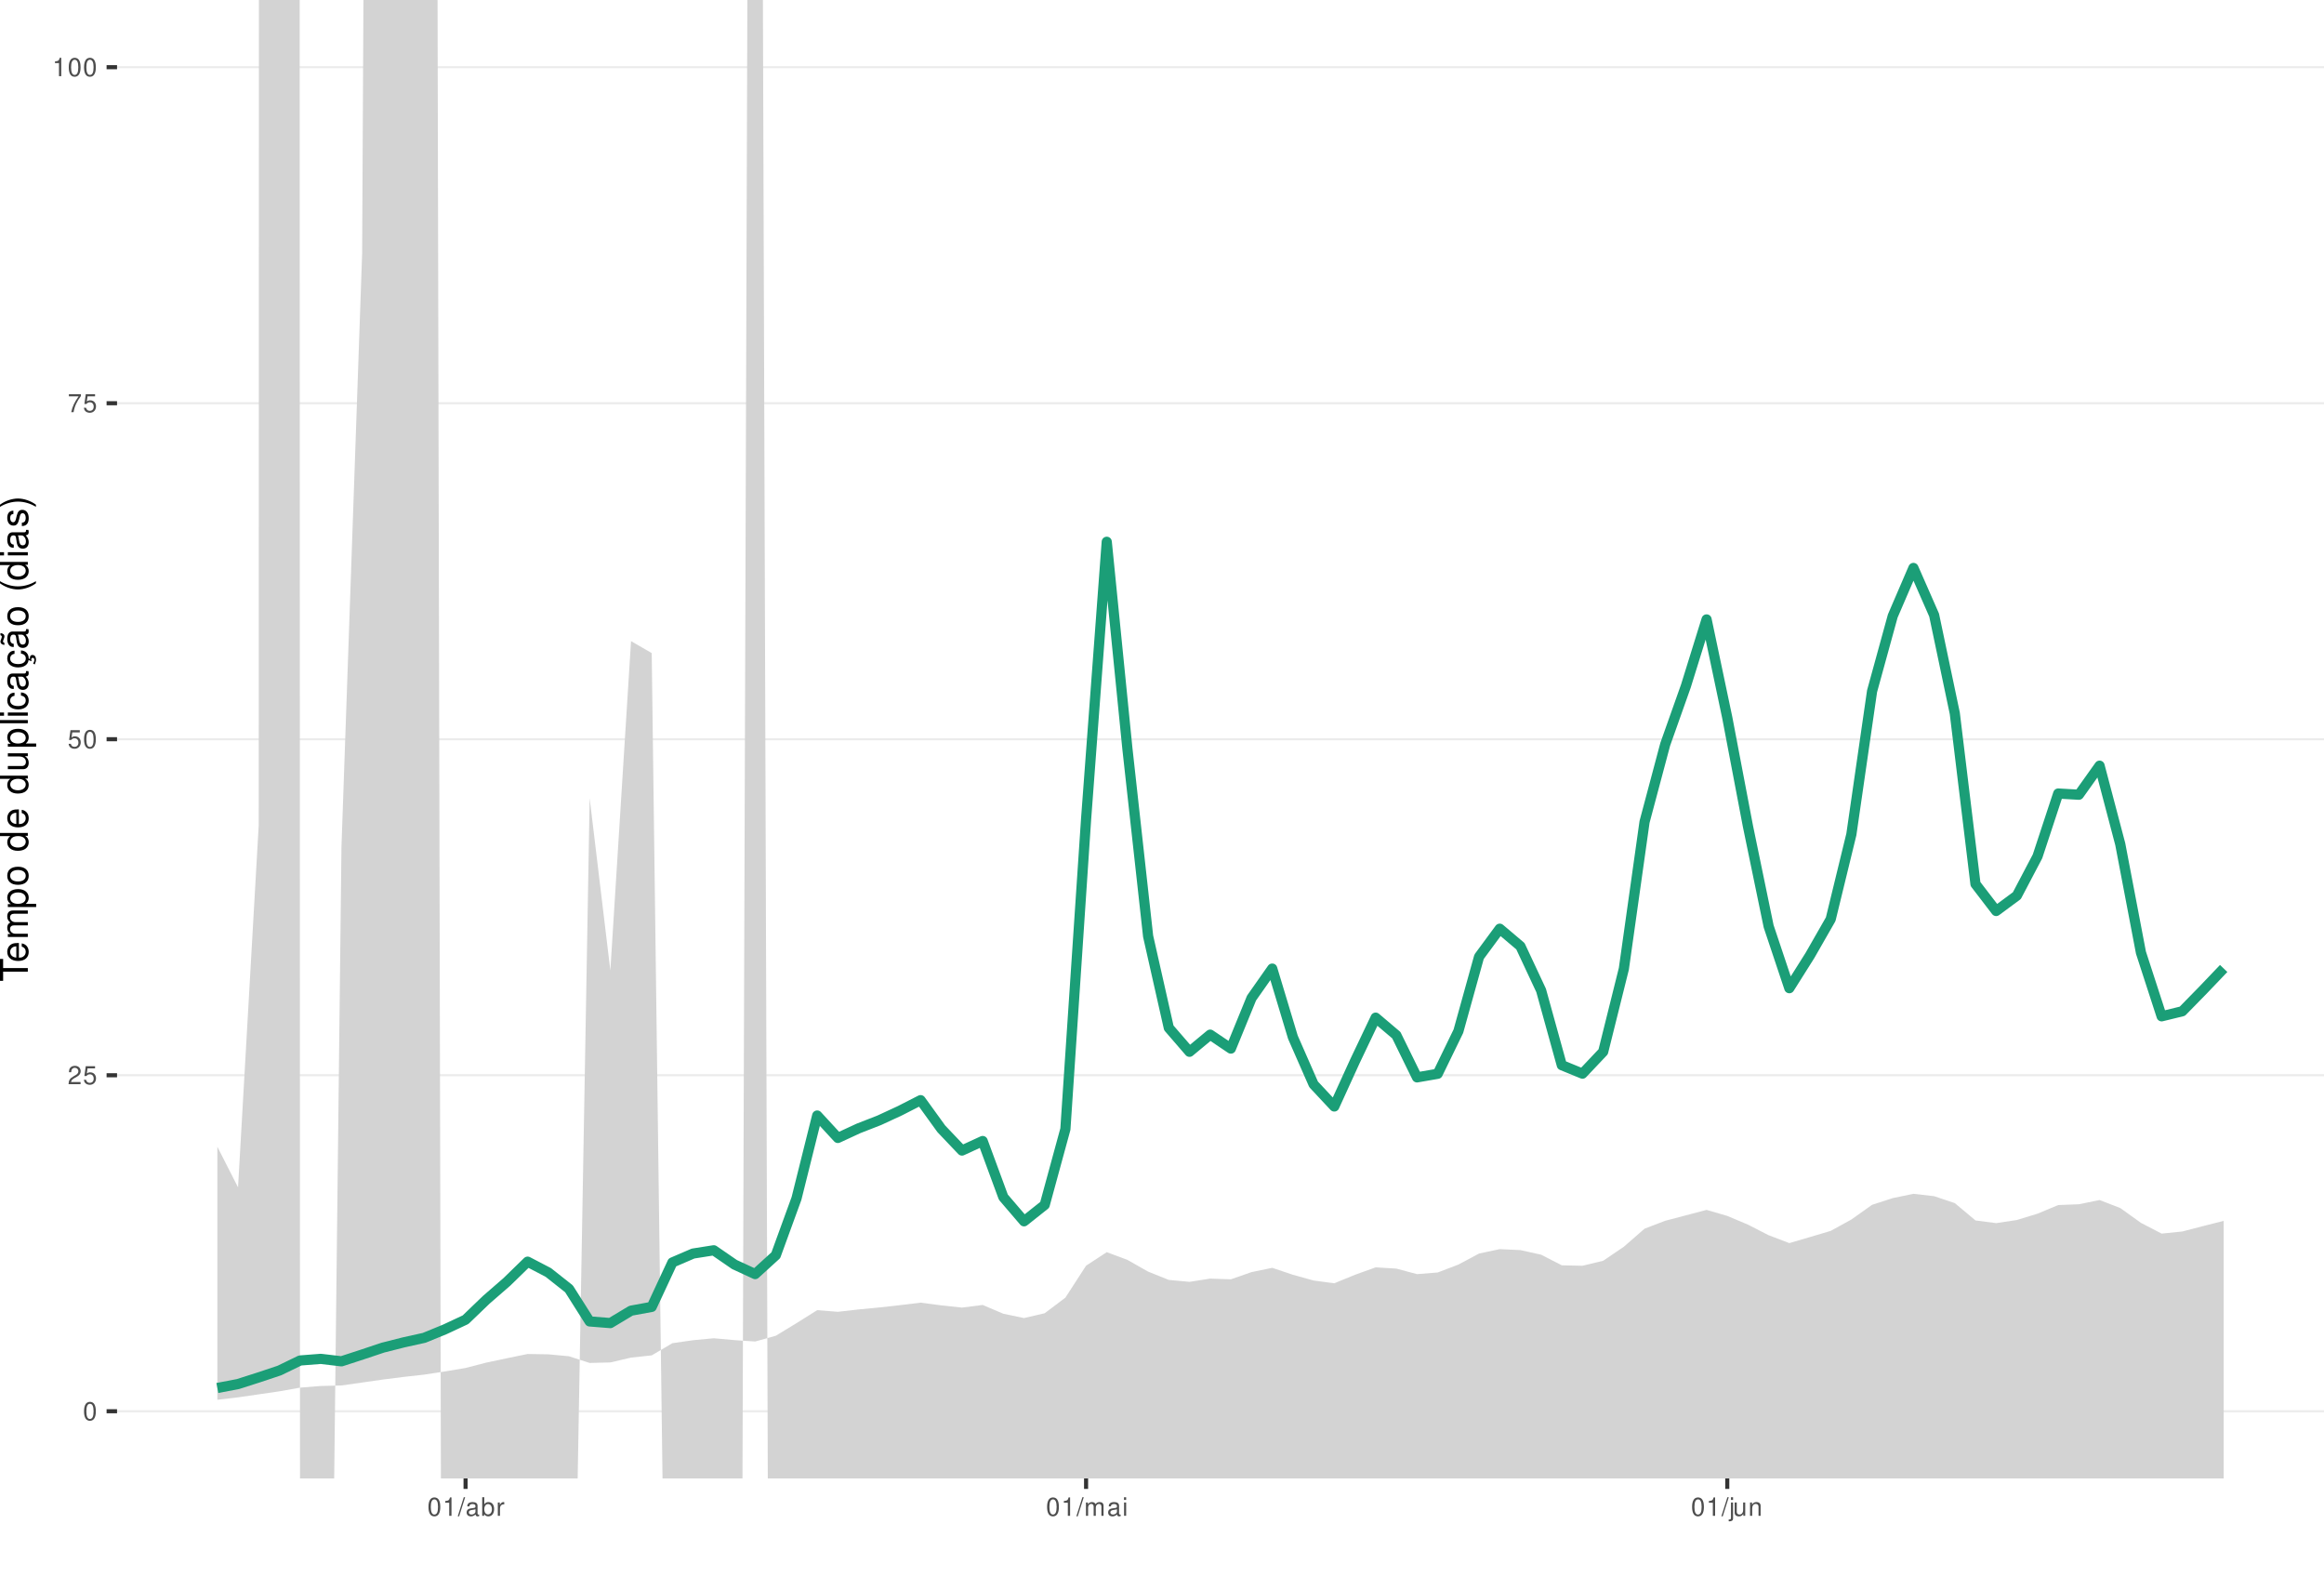
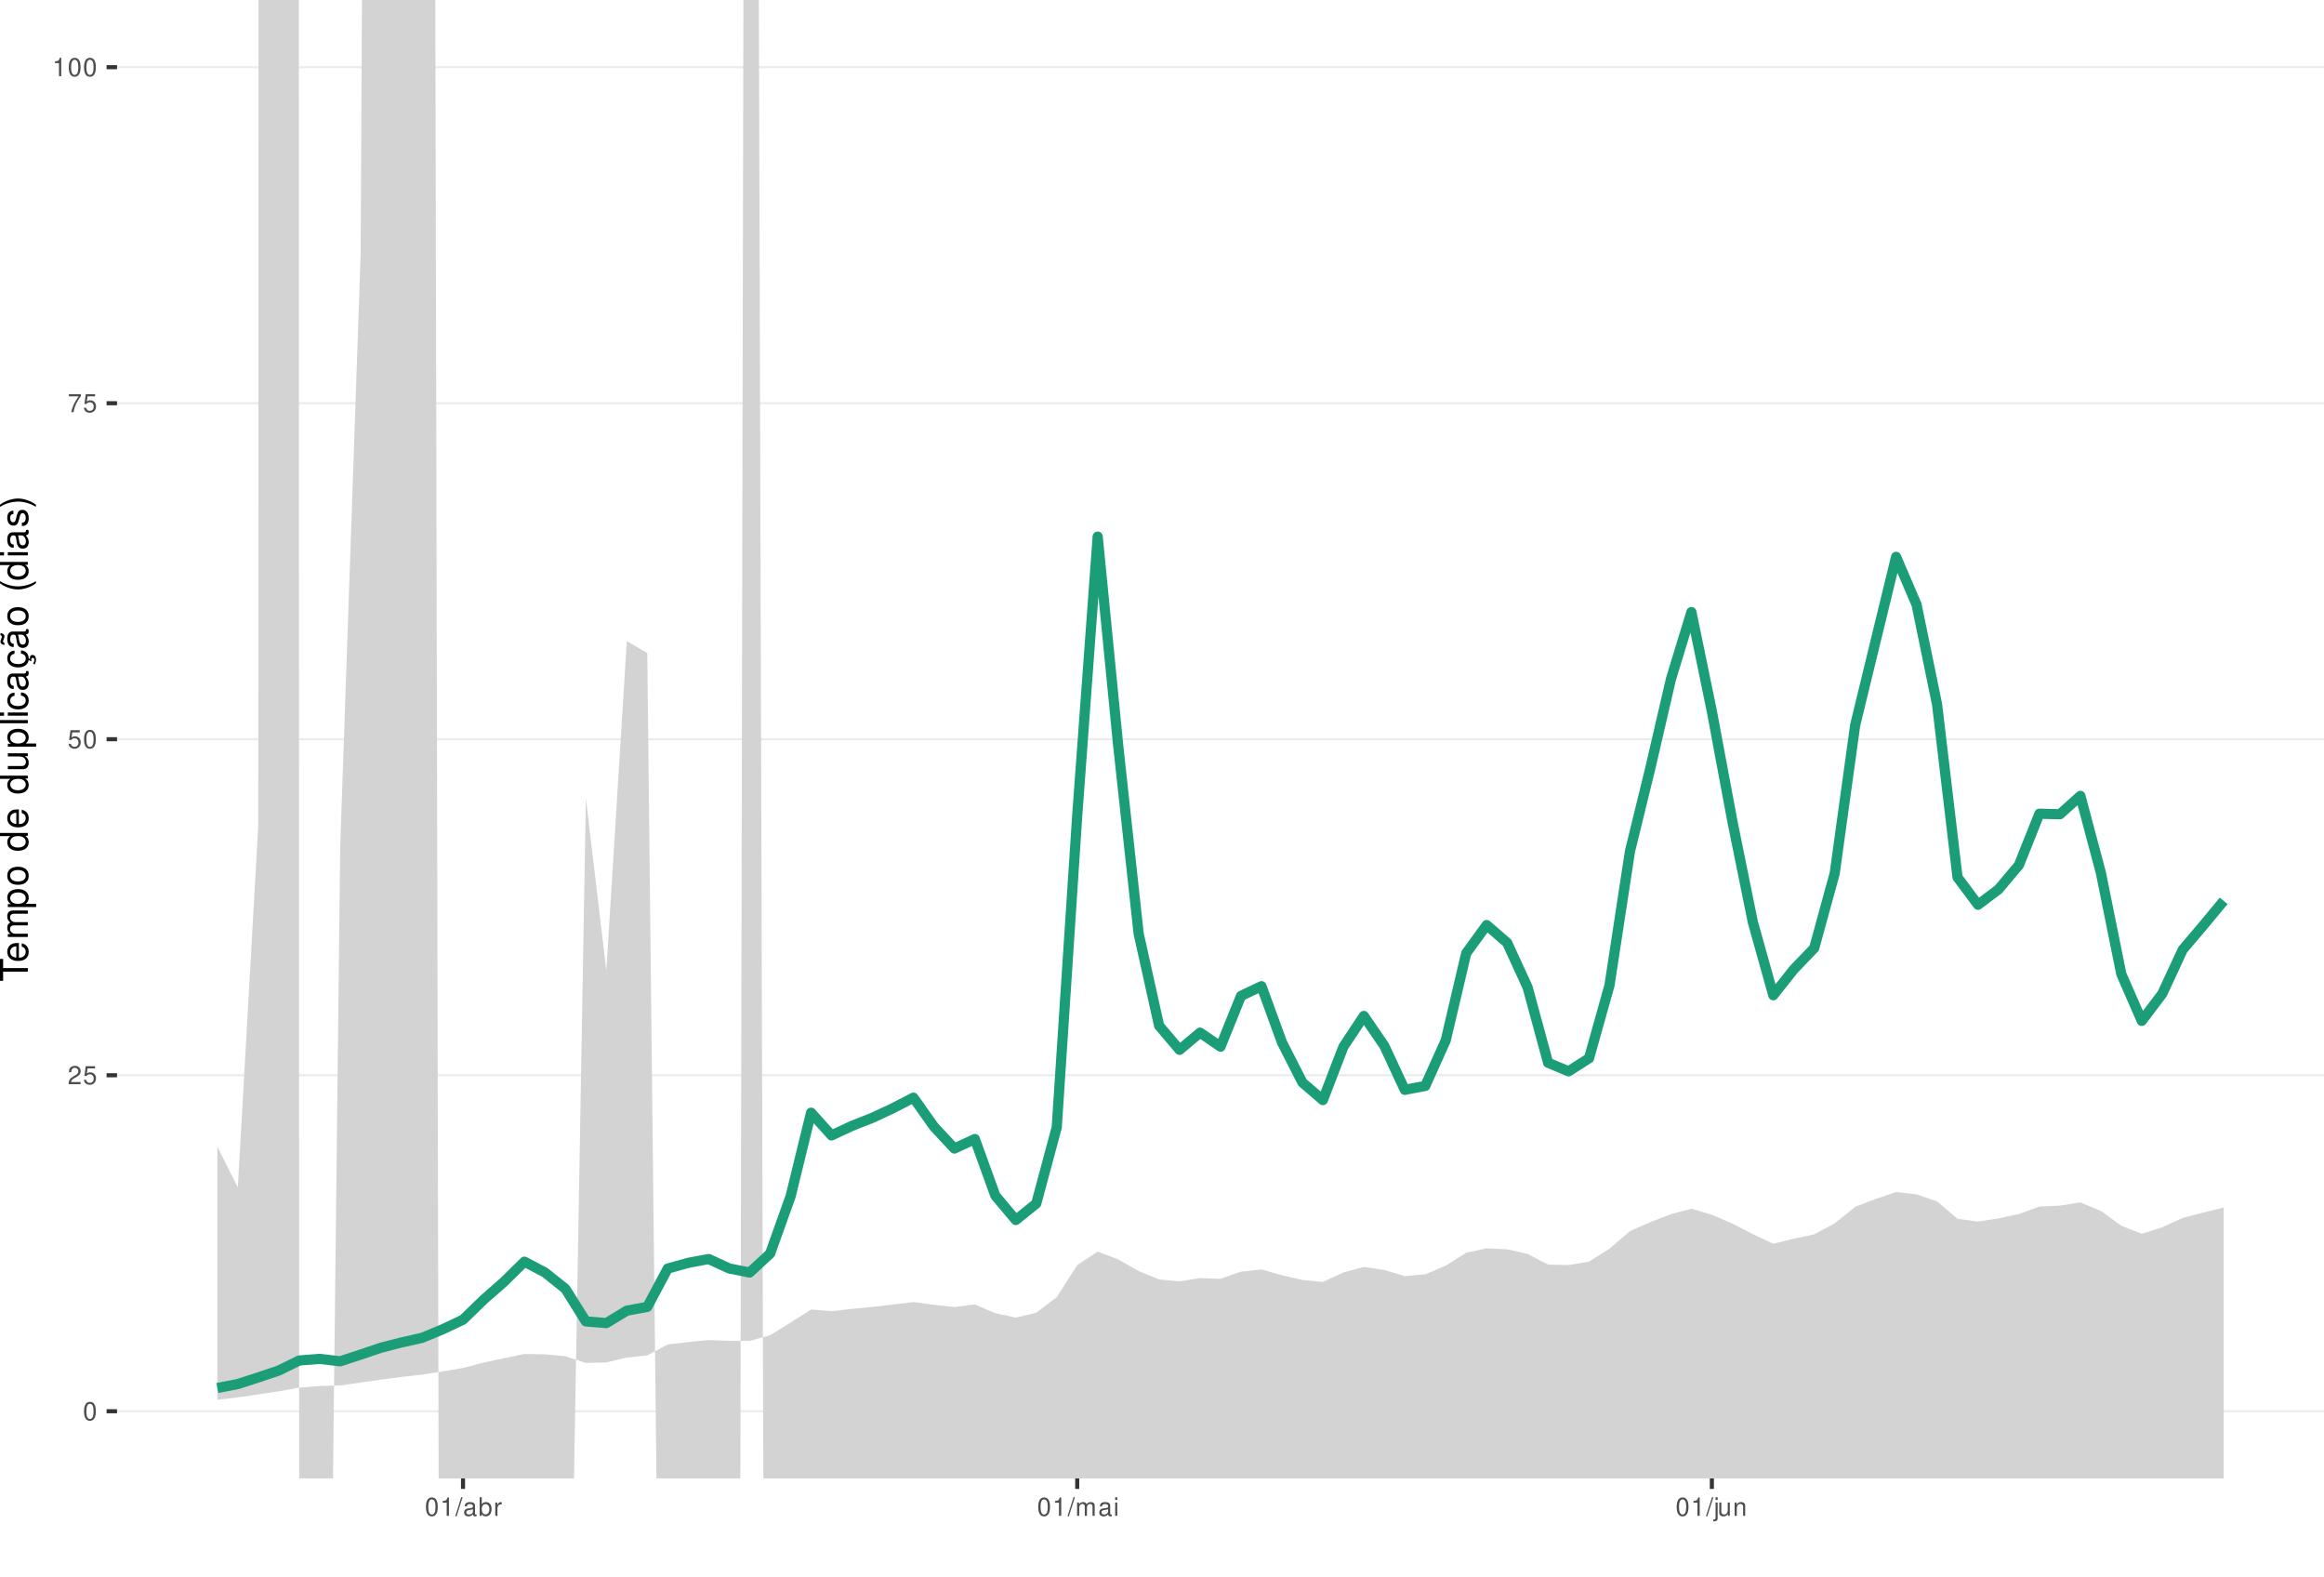
<svg xmlns="http://www.w3.org/2000/svg" xmlns:xlink="http://www.w3.org/1999/xlink" width="609pt" height="413pt" viewBox="0 0 609 413" version="1.1">
  <defs>
    <g>
      <symbol overflow="visible" id="glyph0-0">
        <path style="stroke:none;" d="" />
      </symbol>
      <symbol overflow="visible" id="glyph0-1">
        <path style="stroke:none;" d="M 1.828 -4.812 C 1.391 -4.812 0.984 -4.609 0.75 -4.281 C 0.438 -3.859 0.281 -3.219 0.281 -2.328 C 0.281 -0.703 0.812 0.156 1.828 0.156 C 2.828 0.156 3.375 -0.703 3.375 -2.297 C 3.375 -3.219 3.234 -3.844 2.922 -4.281 C 2.672 -4.625 2.281 -4.812 1.828 -4.812 Z M 1.828 -4.297 C 2.469 -4.297 2.781 -3.641 2.781 -2.344 C 2.781 -0.969 2.469 -0.328 1.812 -0.328 C 1.203 -0.328 0.891 -1 0.891 -2.328 C 0.891 -3.641 1.203 -4.297 1.828 -4.297 Z M 1.828 -4.297 " />
      </symbol>
      <symbol overflow="visible" id="glyph0-2">
        <path style="stroke:none;" d="M 3.375 -0.578 L 0.891 -0.578 C 0.938 -0.984 1.156 -1.234 1.734 -1.578 L 2.406 -1.953 C 3.062 -2.328 3.406 -2.812 3.406 -3.406 C 3.406 -3.812 3.234 -4.188 2.969 -4.438 C 2.688 -4.688 2.344 -4.812 1.891 -4.812 C 1.297 -4.812 0.844 -4.594 0.578 -4.188 C 0.422 -3.938 0.344 -3.641 0.328 -3.141 L 0.922 -3.141 C 0.938 -3.469 0.984 -3.672 1.062 -3.828 C 1.219 -4.125 1.516 -4.297 1.875 -4.297 C 2.406 -4.297 2.797 -3.906 2.797 -3.391 C 2.797 -3.016 2.578 -2.672 2.156 -2.438 L 1.547 -2.078 C 0.562 -1.516 0.281 -1.062 0.219 0 L 3.375 0 Z M 3.375 -0.578 " />
      </symbol>
      <symbol overflow="visible" id="glyph0-3">
        <path style="stroke:none;" d="M 3.172 -4.719 L 0.734 -4.719 L 0.375 -2.156 L 0.922 -2.156 C 1.188 -2.469 1.422 -2.594 1.797 -2.594 C 2.422 -2.594 2.812 -2.156 2.812 -1.453 C 2.812 -0.781 2.422 -0.359 1.781 -0.359 C 1.266 -0.359 0.953 -0.625 0.812 -1.156 L 0.234 -1.156 C 0.312 -0.766 0.375 -0.578 0.516 -0.406 C 0.781 -0.047 1.266 0.156 1.797 0.156 C 2.75 0.156 3.422 -0.547 3.422 -1.531 C 3.422 -2.469 2.797 -3.109 1.891 -3.109 C 1.562 -3.109 1.297 -3.016 1.016 -2.828 L 1.203 -4.141 L 3.172 -4.141 Z M 3.172 -4.719 " />
      </symbol>
      <symbol overflow="visible" id="glyph0-4">
        <path style="stroke:none;" d="M 3.469 -4.719 L 0.312 -4.719 L 0.312 -4.141 L 2.859 -4.141 C 1.734 -2.531 1.266 -1.547 0.922 0 L 1.547 0 C 1.797 -1.516 2.391 -2.812 3.469 -4.234 Z M 3.469 -4.719 " />
      </symbol>
      <symbol overflow="visible" id="glyph0-5">
        <path style="stroke:none;" d="M 1.719 -3.422 L 1.719 0 L 2.312 0 L 2.312 -4.812 L 1.922 -4.812 C 1.719 -4.078 1.578 -3.969 0.672 -3.859 L 0.672 -3.422 Z M 1.719 -3.422 " />
      </symbol>
      <symbol overflow="visible" id="glyph0-6">
        <path style="stroke:none;" d="M 1.531 -4.859 L -0.047 0.141 L 0.312 0.141 L 1.891 -4.859 Z M 1.531 -4.859 " />
      </symbol>
      <symbol overflow="visible" id="glyph0-7">
        <path style="stroke:none;" d="M 3.562 -0.328 C 3.5 -0.312 3.469 -0.312 3.438 -0.312 C 3.25 -0.312 3.141 -0.406 3.141 -0.578 L 3.141 -2.641 C 3.141 -3.25 2.688 -3.594 1.828 -3.594 C 1.312 -3.594 0.906 -3.438 0.672 -3.188 C 0.516 -3 0.453 -2.797 0.438 -2.453 L 0.984 -2.453 C 1.031 -2.875 1.297 -3.078 1.812 -3.078 C 2.312 -3.078 2.594 -2.891 2.594 -2.562 L 2.594 -2.406 C 2.578 -2.172 2.469 -2.078 2.016 -2.031 C 1.219 -1.922 1.109 -1.891 0.891 -1.812 C 0.484 -1.641 0.281 -1.328 0.281 -0.875 C 0.281 -0.25 0.719 0.156 1.422 0.156 C 1.859 0.156 2.219 0 2.609 -0.359 C 2.656 0 2.828 0.156 3.188 0.156 C 3.297 0.156 3.375 0.141 3.562 0.094 Z M 2.594 -1.094 C 2.594 -0.906 2.531 -0.797 2.375 -0.641 C 2.141 -0.438 1.875 -0.328 1.547 -0.328 C 1.109 -0.328 0.859 -0.547 0.859 -0.891 C 0.859 -1.266 1.094 -1.438 1.703 -1.531 C 2.297 -1.609 2.406 -1.641 2.594 -1.719 Z M 2.594 -1.094 " />
      </symbol>
      <symbol overflow="visible" id="glyph0-8">
        <path style="stroke:none;" d="M 0.359 -4.859 L 0.359 0 L 0.859 0 L 0.859 -0.453 C 1.125 -0.047 1.484 0.156 1.969 0.156 C 2.875 0.156 3.484 -0.594 3.484 -1.75 C 3.484 -2.891 2.922 -3.594 1.984 -3.594 C 1.516 -3.594 1.172 -3.406 0.906 -3.016 L 0.906 -4.859 Z M 1.891 -3.062 C 2.5 -3.062 2.906 -2.531 2.906 -1.703 C 2.906 -0.906 2.484 -0.359 1.891 -0.359 C 1.297 -0.359 0.906 -0.906 0.906 -1.719 C 0.906 -2.531 1.297 -3.062 1.891 -3.062 Z M 1.891 -3.062 " />
      </symbol>
      <symbol overflow="visible" id="glyph0-9">
        <path style="stroke:none;" d="M 0.453 -3.484 L 0.453 0 L 1.016 0 L 1.016 -1.812 C 1.031 -2.656 1.375 -3.016 2.141 -3 L 2.141 -3.562 C 2.047 -3.578 1.984 -3.594 1.922 -3.594 C 1.562 -3.594 1.297 -3.375 0.969 -2.859 L 0.969 -3.484 Z M 0.453 -3.484 " />
      </symbol>
      <symbol overflow="visible" id="glyph0-10">
        <path style="stroke:none;" d="M 0.469 -3.484 L 0.469 0 L 1.031 0 L 1.031 -2.188 C 1.031 -2.703 1.391 -3.109 1.844 -3.109 C 2.25 -3.109 2.484 -2.844 2.484 -2.406 L 2.484 0 L 3.047 0 L 3.047 -2.188 C 3.047 -2.703 3.422 -3.109 3.875 -3.109 C 4.266 -3.109 4.516 -2.844 4.516 -2.406 L 4.516 0 L 5.078 0 L 5.078 -2.609 C 5.078 -3.234 4.719 -3.594 4.062 -3.594 C 3.594 -3.594 3.312 -3.453 2.984 -3.062 C 2.781 -3.422 2.5 -3.594 2.047 -3.594 C 1.578 -3.594 1.266 -3.422 0.984 -3 L 0.984 -3.484 Z M 0.469 -3.484 " />
      </symbol>
      <symbol overflow="visible" id="glyph0-11">
        <path style="stroke:none;" d="M 1 -3.484 L 0.453 -3.484 L 0.453 0 L 1 0 Z M 1 -4.859 L 0.438 -4.859 L 0.438 -4.156 L 1 -4.156 Z M 1 -4.859 " />
      </symbol>
      <symbol overflow="visible" id="glyph0-12">
        <path style="stroke:none;" d="M 0.469 -3.484 L 0.469 0.5 C 0.469 0.859 0.359 0.969 0.016 0.969 C -0.031 0.969 -0.047 0.969 -0.125 0.953 L -0.125 1.438 C -0.047 1.438 -0.016 1.453 0.062 1.453 C 0.688 1.453 1.016 1.203 1.016 0.719 L 1.016 -3.484 Z M 1.016 -4.859 L 0.469 -4.859 L 0.469 -4.156 L 1.016 -4.156 Z M 1.016 -4.859 " />
      </symbol>
      <symbol overflow="visible" id="glyph0-13">
        <path style="stroke:none;" d="M 3.203 0 L 3.203 -3.484 L 2.656 -3.484 L 2.656 -1.516 C 2.656 -0.797 2.281 -0.328 1.703 -0.328 C 1.266 -0.328 0.984 -0.594 0.984 -1.016 L 0.984 -3.484 L 0.438 -3.484 L 0.438 -0.797 C 0.438 -0.219 0.859 0.156 1.547 0.156 C 2.062 0.156 2.391 -0.031 2.703 -0.484 L 2.703 0 Z M 3.203 0 " />
      </symbol>
      <symbol overflow="visible" id="glyph0-14">
        <path style="stroke:none;" d="M 0.469 -3.484 L 0.469 0 L 1.031 0 L 1.031 -1.922 C 1.031 -2.641 1.391 -3.109 1.969 -3.109 C 2.406 -3.109 2.688 -2.828 2.688 -2.422 L 2.688 0 L 3.234 0 L 3.234 -2.641 C 3.234 -3.219 2.812 -3.594 2.141 -3.594 C 1.625 -3.594 1.281 -3.391 0.984 -2.906 L 0.984 -3.484 Z M 0.469 -3.484 " />
      </symbol>
      <symbol overflow="visible" id="glyph1-0">
        <path style="stroke:none;" d="" />
      </symbol>
      <symbol overflow="visible" id="glyph1-1">
        <path style="stroke:none;" d="M -6.469 -3.547 L -6.469 -5.938 L -7.297 -5.938 L -7.297 -0.203 L -6.469 -0.203 L -6.469 -2.609 L 0 -2.609 L 0 -3.547 Z M -6.469 -3.547 " />
      </symbol>
      <symbol overflow="visible" id="glyph1-2">
        <path style="stroke:none;" d="M -2.344 -5.125 C -3.141 -5.125 -3.625 -5.062 -4.016 -4.922 C -4.875 -4.578 -5.391 -3.781 -5.391 -2.797 C -5.391 -1.344 -4.281 -0.406 -2.547 -0.406 C -0.812 -0.406 0.234 -1.297 0.234 -2.781 C 0.234 -3.984 -0.453 -4.812 -1.594 -5.016 L -1.594 -4.188 C -0.906 -3.953 -0.547 -3.484 -0.547 -2.812 C -0.547 -2.281 -0.781 -1.828 -1.219 -1.547 C -1.516 -1.344 -1.812 -1.281 -2.344 -1.266 Z M -3.016 -1.297 C -3.984 -1.359 -4.625 -1.953 -4.625 -2.797 C -4.625 -3.641 -3.953 -4.234 -3.016 -4.234 Z M -3.016 -1.297 " />
      </symbol>
      <symbol overflow="visible" id="glyph1-3">
        <path style="stroke:none;" d="M -5.234 -0.703 L 0 -0.703 L 0 -1.547 L -3.297 -1.547 C -4.047 -1.547 -4.656 -2.094 -4.656 -2.766 C -4.656 -3.391 -4.281 -3.734 -3.609 -3.734 L 0 -3.734 L 0 -4.578 L -3.297 -4.578 C -4.047 -4.578 -4.656 -5.125 -4.656 -5.812 C -4.656 -6.422 -4.266 -6.781 -3.609 -6.781 L 0 -6.781 L 0 -7.625 L -3.938 -7.625 C -4.875 -7.625 -5.391 -7.078 -5.391 -6.094 C -5.391 -5.406 -5.188 -4.984 -4.594 -4.484 C -5.156 -4.188 -5.391 -3.766 -5.391 -3.078 C -5.391 -2.375 -5.125 -1.906 -4.5 -1.469 L -5.234 -1.469 Z M -5.234 -0.703 " />
      </symbol>
      <symbol overflow="visible" id="glyph1-4">
        <path style="stroke:none;" d="M 2.188 -0.547 L 2.188 -1.375 L -0.547 -1.375 C -0.016 -1.812 0.234 -2.312 0.234 -2.984 C 0.234 -4.344 -0.859 -5.234 -2.531 -5.234 C -4.297 -5.234 -5.391 -4.375 -5.391 -2.984 C -5.391 -2.266 -5.062 -1.703 -4.453 -1.312 L -5.234 -1.312 L -5.234 -0.547 Z M -4.609 -2.844 C -4.609 -3.766 -3.797 -4.359 -2.547 -4.359 C -1.359 -4.359 -0.547 -3.75 -0.547 -2.844 C -0.547 -1.953 -1.344 -1.375 -2.578 -1.375 C -3.812 -1.375 -4.609 -1.953 -4.609 -2.844 Z M -4.609 -2.844 " />
      </symbol>
      <symbol overflow="visible" id="glyph1-5">
        <path style="stroke:none;" d="M -5.391 -2.719 C -5.391 -1.234 -4.344 -0.359 -2.578 -0.359 C -0.812 -0.359 0.234 -1.234 0.234 -2.734 C 0.234 -4.203 -0.812 -5.094 -2.547 -5.094 C -4.359 -5.094 -5.391 -4.234 -5.391 -2.719 Z M -4.625 -2.734 C -4.625 -3.672 -3.844 -4.234 -2.547 -4.234 C -1.312 -4.234 -0.547 -3.656 -0.547 -2.734 C -0.547 -1.797 -1.312 -1.234 -2.578 -1.234 C -3.844 -1.234 -4.625 -1.797 -4.625 -2.734 Z M -4.625 -2.734 " />
      </symbol>
      <symbol overflow="visible" id="glyph1-6">
        <path style="stroke:none;" d="" />
      </symbol>
      <symbol overflow="visible" id="glyph1-7">
        <path style="stroke:none;" d="M -7.297 -4.953 L -7.297 -4.125 L -4.578 -4.125 C -5.109 -3.766 -5.391 -3.203 -5.391 -2.516 C -5.391 -1.156 -4.297 -0.266 -2.625 -0.266 C -0.859 -0.266 0.234 -1.125 0.234 -2.547 C 0.234 -3.266 -0.047 -3.766 -0.688 -4.203 L 0 -4.203 L 0 -4.953 Z M -4.609 -2.656 C -4.609 -3.547 -3.812 -4.125 -2.562 -4.125 C -1.344 -4.125 -0.547 -3.547 -0.547 -2.656 C -0.547 -1.734 -1.359 -1.125 -2.578 -1.125 C -3.797 -1.125 -4.609 -1.734 -4.609 -2.656 Z M -4.609 -2.656 " />
      </symbol>
      <symbol overflow="visible" id="glyph1-8">
        <path style="stroke:none;" d="M 0 -4.812 L -5.234 -4.812 L -5.234 -3.984 L -2.266 -3.984 C -1.203 -3.984 -0.5 -3.438 -0.5 -2.562 C -0.5 -1.906 -0.906 -1.484 -1.531 -1.484 L -5.234 -1.484 L -5.234 -0.656 L -1.203 -0.656 C -0.328 -0.656 0.234 -1.297 0.234 -2.312 C 0.234 -3.094 -0.047 -3.578 -0.734 -4.062 L 0 -4.062 Z M 0 -4.812 " />
      </symbol>
      <symbol overflow="visible" id="glyph1-9">
        <path style="stroke:none;" d="M -7.297 -1.516 L -7.297 -0.688 L 0 -0.688 L 0 -1.516 Z M -7.297 -1.516 " />
      </symbol>
      <symbol overflow="visible" id="glyph1-10">
        <path style="stroke:none;" d="M -5.234 -1.5 L -5.234 -0.672 L 0 -0.672 L 0 -1.5 Z M -7.297 -1.5 L -7.297 -0.656 L -6.234 -0.656 L -6.234 -1.5 Z M -7.297 -1.5 " />
      </symbol>
      <symbol overflow="visible" id="glyph1-11">
        <path style="stroke:none;" d="M -3.484 -4.703 C -3.984 -4.672 -4.312 -4.562 -4.609 -4.359 C -5.094 -4 -5.391 -3.375 -5.391 -2.641 C -5.391 -1.219 -4.266 -0.312 -2.531 -0.312 C -0.844 -0.312 0.234 -1.203 0.234 -2.625 C 0.234 -3.875 -0.516 -4.672 -1.797 -4.766 L -1.797 -3.938 C -0.953 -3.797 -0.547 -3.359 -0.547 -2.656 C -0.547 -1.734 -1.297 -1.188 -2.531 -1.188 C -3.844 -1.188 -4.625 -1.719 -4.625 -2.625 C -4.625 -3.328 -4.203 -3.766 -3.484 -3.875 Z M -3.484 -4.703 " />
      </symbol>
      <symbol overflow="visible" id="glyph1-12">
        <path style="stroke:none;" d="M -0.484 -5.344 C -0.469 -5.266 -0.469 -5.219 -0.469 -5.172 C -0.469 -4.875 -0.625 -4.719 -0.875 -4.719 L -3.953 -4.719 C -4.891 -4.719 -5.391 -4.047 -5.391 -2.75 C -5.391 -1.984 -5.172 -1.375 -4.781 -1.016 C -4.516 -0.766 -4.203 -0.672 -3.688 -0.656 L -3.688 -1.484 C -4.328 -1.562 -4.625 -1.938 -4.625 -2.719 C -4.625 -3.484 -4.344 -3.891 -3.844 -3.891 L -3.625 -3.891 C -3.266 -3.875 -3.125 -3.703 -3.047 -3.016 C -2.891 -1.844 -2.844 -1.656 -2.719 -1.344 C -2.453 -0.734 -2 -0.422 -1.312 -0.422 C -0.375 -0.422 0.234 -1.078 0.234 -2.141 C 0.234 -2.797 0 -3.328 -0.547 -3.922 C 0 -3.984 0.234 -4.234 0.234 -4.781 C 0.234 -4.953 0.203 -5.062 0.141 -5.344 Z M -1.656 -3.891 C -1.375 -3.891 -1.203 -3.812 -0.969 -3.562 C -0.656 -3.219 -0.5 -2.812 -0.5 -2.312 C -0.5 -1.672 -0.812 -1.297 -1.344 -1.297 C -1.891 -1.297 -2.172 -1.656 -2.297 -2.547 C -2.422 -3.438 -2.453 -3.609 -2.594 -3.891 Z M -1.656 -3.891 " />
      </symbol>
      <symbol overflow="visible" id="glyph1-13">
        <path style="stroke:none;" d="M 0.234 -2.641 C 0.234 -3.875 -0.547 -4.703 -1.797 -4.766 L -1.797 -3.938 C -0.953 -3.797 -0.531 -3.359 -0.531 -2.656 C -0.531 -1.734 -1.281 -1.188 -2.516 -1.188 C -3.844 -1.188 -4.625 -1.719 -4.625 -2.625 C -4.625 -3.328 -4.203 -3.766 -3.484 -3.875 L -3.484 -4.703 C -3.984 -4.672 -4.312 -4.562 -4.609 -4.359 C -5.094 -4 -5.391 -3.375 -5.391 -2.641 C -5.391 -1.219 -4.266 -0.312 -2.531 -0.312 C -1.469 -0.312 -0.625 -0.672 -0.156 -1.312 C 0.047 -1.594 0.125 -1.812 0.203 -2.25 L 0.922 -1.938 L 0.984 -2.062 C 0.938 -2.188 0.906 -2.25 0.906 -2.375 C 0.906 -2.656 1.047 -2.828 1.281 -2.828 C 1.547 -2.828 1.734 -2.594 1.734 -2.297 C 1.734 -2.031 1.672 -1.844 1.438 -1.406 L 1.406 -1.312 L 1.812 -1.094 C 2.078 -1.75 2.141 -1.953 2.141 -2.344 C 2.141 -3.109 1.781 -3.578 1.203 -3.578 C 0.781 -3.578 0.547 -3.297 0.547 -2.797 C 0.547 -2.703 0.547 -2.641 0.562 -2.516 Z M 0.234 -2.641 " />
      </symbol>
      <symbol overflow="visible" id="glyph1-14">
        <path style="stroke:none;" d="M -0.484 -5.344 C -0.469 -5.266 -0.469 -5.219 -0.469 -5.172 C -0.469 -4.875 -0.625 -4.719 -0.875 -4.719 L -3.953 -4.719 C -4.891 -4.719 -5.391 -4.047 -5.391 -2.75 C -5.391 -1.984 -5.172 -1.375 -4.781 -1.016 C -4.516 -0.766 -4.203 -0.672 -3.688 -0.656 L -3.688 -1.484 C -4.328 -1.562 -4.625 -1.938 -4.625 -2.719 C -4.625 -3.484 -4.344 -3.891 -3.844 -3.891 L -3.625 -3.891 C -3.266 -3.875 -3.125 -3.703 -3.047 -3.016 C -2.891 -1.844 -2.844 -1.656 -2.719 -1.344 C -2.453 -0.734 -2 -0.422 -1.312 -0.422 C -0.375 -0.422 0.234 -1.078 0.234 -2.141 C 0.234 -2.797 0 -3.328 -0.547 -3.922 C 0 -3.984 0.234 -4.234 0.234 -4.781 C 0.234 -4.953 0.203 -5.062 0.141 -5.344 Z M -1.656 -3.891 C -1.375 -3.891 -1.203 -3.812 -0.969 -3.562 C -0.656 -3.219 -0.5 -2.812 -0.5 -2.312 C -0.5 -1.672 -0.812 -1.297 -1.344 -1.297 C -1.891 -1.297 -2.172 -1.656 -2.297 -2.547 C -2.422 -3.438 -2.453 -3.609 -2.594 -3.891 Z M -7.172 -3.75 C -6.922 -3.672 -6.812 -3.547 -6.812 -3.375 C -6.812 -3.25 -6.875 -2.984 -6.984 -2.734 C -7.156 -2.312 -7.172 -2.25 -7.172 -2.047 C -7.172 -1.594 -6.797 -1.297 -6.141 -1.188 L -6.141 -1.766 C -6.375 -1.812 -6.5 -1.938 -6.5 -2.094 C -6.5 -2.203 -6.469 -2.344 -6.375 -2.578 C -6.156 -3.156 -6.125 -3.234 -6.125 -3.438 C -6.125 -3.922 -6.484 -4.219 -7.172 -4.312 Z M -7.172 -3.75 " />
      </symbol>
      <symbol overflow="visible" id="glyph1-15">
        <path style="stroke:none;" d="M -7.297 -2.359 C -5.984 -1.359 -4.156 -0.734 -2.594 -0.734 C -1.016 -0.734 0.812 -1.359 2.125 -2.359 L 2.125 -2.906 C 0.688 -2.031 -0.984 -1.547 -2.594 -1.547 C -4.188 -1.547 -5.875 -2.031 -7.297 -2.906 Z M -7.297 -2.359 " />
      </symbol>
      <symbol overflow="visible" id="glyph1-16">
        <path style="stroke:none;" d="M -3.781 -4.375 C -4.812 -4.375 -5.391 -3.688 -5.391 -2.484 C -5.391 -1.266 -4.766 -0.469 -3.797 -0.469 C -2.969 -0.469 -2.578 -0.891 -2.281 -2.125 L -2.094 -2.906 C -1.953 -3.484 -1.734 -3.719 -1.375 -3.719 C -0.875 -3.719 -0.547 -3.234 -0.547 -2.5 C -0.547 -2.047 -0.672 -1.672 -0.891 -1.453 C -1.047 -1.328 -1.188 -1.266 -1.562 -1.219 L -1.562 -0.344 C -0.344 -0.375 0.234 -1.062 0.234 -2.438 C 0.234 -3.75 -0.422 -4.594 -1.438 -4.594 C -2.203 -4.594 -2.641 -4.156 -2.891 -3.109 L -3.078 -2.312 C -3.234 -1.625 -3.453 -1.344 -3.828 -1.344 C -4.312 -1.344 -4.625 -1.766 -4.625 -2.453 C -4.625 -3.125 -4.328 -3.484 -3.781 -3.5 Z M -3.781 -4.375 " />
      </symbol>
      <symbol overflow="visible" id="glyph1-17">
        <path style="stroke:none;" d="M 2.125 -0.938 C 0.812 -1.938 -1.016 -2.562 -2.578 -2.562 C -4.156 -2.562 -5.984 -1.938 -7.297 -0.938 L -7.297 -0.375 C -5.859 -1.266 -4.188 -1.75 -2.578 -1.75 C -0.984 -1.75 0.703 -1.266 2.125 -0.375 Z M 2.125 -0.938 " />
      </symbol>
    </g>
    <clipPath id="clip1">
      <path d="M 30.672 0 L 609 0 L 609 387.328 L 30.672 387.328 Z M 30.672 0 " />
    </clipPath>
    <clipPath id="clip2">
      <path d="M 30.672 369 L 609 369 L 609 370 L 30.672 370 Z M 30.672 369 " />
    </clipPath>
    <clipPath id="clip3">
      <path d="M 30.672 281 L 609 281 L 609 282 L 30.672 282 Z M 30.672 281 " />
    </clipPath>
    <clipPath id="clip4">
      <path d="M 30.672 193 L 609 193 L 609 194 L 30.672 194 Z M 30.672 193 " />
    </clipPath>
    <clipPath id="clip5">
      <path d="M 30.672 105 L 609 105 L 609 106 L 30.672 106 Z M 30.672 105 " />
    </clipPath>
    <clipPath id="clip6">
      <path d="M 30.672 17 L 609 17 L 609 18 L 30.672 18 Z M 30.672 17 " />
    </clipPath>
    <clipPath id="clip7">
      <path d="M 56 0 L 583 0 L 583 387.328 L 56 387.328 Z M 56 0 " />
    </clipPath>
  </defs>
  <g id="surface66">
    <rect x="0" y="0" width="609" height="413" style="fill:rgb(100%,100%,100%);fill-opacity:1;stroke:none;" />
    <rect x="0" y="0" width="609" height="413" style="fill:rgb(100%,100%,100%);fill-opacity:1;stroke:none;" />
    <path style="fill:none;stroke-width:1.067;stroke-linecap:round;stroke-linejoin:round;stroke:rgb(100%,100%,100%);stroke-opacity:1;stroke-miterlimit:10;" d="M 0 413 L 609 413 L 609 0 L 0 0 Z M 0 413 " />
    <g clip-path="url(#clip1)" clip-rule="nonzero">
      <path style=" stroke:none;fill-rule:nonzero;fill:rgb(100%,100%,100%);fill-opacity:1;" d="M 30.672 387.328 L 609 387.328 L 609 0 L 30.672 0 Z M 30.672 387.328 " />
    </g>
    <g clip-path="url(#clip2)" clip-rule="nonzero">
      <path style="fill:none;stroke-width:0.533;stroke-linecap:butt;stroke-linejoin:round;stroke:rgb(92.157%,92.157%,92.157%);stroke-opacity:1;stroke-miterlimit:10;" d="M 30.672 369.723 L 609 369.723 " />
    </g>
    <g clip-path="url(#clip3)" clip-rule="nonzero">
      <path style="fill:none;stroke-width:0.533;stroke-linecap:butt;stroke-linejoin:round;stroke:rgb(92.157%,92.157%,92.157%);stroke-opacity:1;stroke-miterlimit:10;" d="M 30.672 281.695 L 609 281.695 " />
    </g>
    <g clip-path="url(#clip4)" clip-rule="nonzero">
      <path style="fill:none;stroke-width:0.533;stroke-linecap:butt;stroke-linejoin:round;stroke:rgb(92.157%,92.157%,92.157%);stroke-opacity:1;stroke-miterlimit:10;" d="M 30.672 193.664 L 609 193.664 " />
    </g>
    <g clip-path="url(#clip5)" clip-rule="nonzero">
      <path style="fill:none;stroke-width:0.533;stroke-linecap:butt;stroke-linejoin:round;stroke:rgb(92.157%,92.157%,92.157%);stroke-opacity:1;stroke-miterlimit:10;" d="M 30.672 105.637 L 609 105.637 " />
    </g>
    <g clip-path="url(#clip6)" clip-rule="nonzero">
      <path style="fill:none;stroke-width:0.533;stroke-linecap:butt;stroke-linejoin:round;stroke:rgb(92.157%,92.157%,92.157%);stroke-opacity:1;stroke-miterlimit:10;" d="M 30.672 17.605 L 609 17.605 " />
    </g>
    <g clip-path="url(#clip7)" clip-rule="nonzero">
-       <path style=" stroke:none;fill-rule:nonzero;fill:rgb(82.745%,82.745%,82.745%);fill-opacity:1;" d="M 56.957 300.422 L 62.379 311.066 L 67.801 216.125 L 67.848 0 L 78.531 0 L 78.621 413 L 87.277 413 L 89.48 221.879 L 94.898 66.398 L 95.238 0 L 114.66 0 L 115.598 413 L 150.922 413 L 154.52 209.113 L 159.941 254.25 L 165.363 167.965 L 170.781 171.098 L 173.949 413 L 194.48 413 L 195.848 0 L 199.918 0 L 201.285 413 L 582.711 413 L 582.711 319.844 L 577.293 321.219 L 571.871 322.629 L 566.453 323.18 L 561.031 320.367 L 555.613 316.484 L 550.191 314.387 L 544.77 315.492 L 539.352 315.703 L 533.93 317.965 L 528.512 319.617 L 523.09 320.438 L 517.672 319.734 L 512.25 315.195 L 506.832 313.379 L 501.41 312.758 L 495.988 313.883 L 490.57 315.641 L 485.148 319.492 L 479.73 322.473 L 474.309 324.082 L 468.891 325.672 L 463.469 323.605 L 458.051 320.832 L 452.629 318.547 L 447.207 316.969 L 441.789 318.395 L 436.367 319.82 L 430.949 321.895 L 425.527 326.625 L 420.109 330.297 L 414.688 331.605 L 409.27 331.492 L 403.848 328.707 L 398.426 327.504 L 393.008 327.25 L 387.586 328.406 L 382.168 331.297 L 376.746 333.367 L 371.328 333.801 L 365.906 332.355 L 360.488 332.023 L 355.066 333.973 L 349.645 336.195 L 344.227 335.473 L 338.805 333.969 L 333.387 332.148 L 327.965 333.27 L 322.547 335.156 L 317.125 334.973 L 311.707 335.82 L 306.285 335.316 L 300.863 333.141 L 295.445 330.07 L 290.023 328.043 L 284.605 331.586 L 279.184 339.961 L 273.766 344.039 L 268.344 345.309 L 262.926 344.18 L 257.504 341.875 L 252.082 342.566 L 246.664 341.984 L 241.242 341.273 L 235.824 341.93 L 230.402 342.535 L 224.984 343.051 L 219.562 343.672 L 214.145 343.238 L 208.723 346.641 L 203.301 349.941 L 197.883 351.453 L 192.461 351.086 L 187.043 350.602 L 181.621 351.113 L 176.203 351.891 L 170.781 355.082 L 165.363 355.668 L 159.941 356.934 L 154.52 357.074 L 149.102 355.316 L 143.68 354.809 L 138.262 354.719 L 132.84 355.84 L 127.422 356.98 L 122 358.387 L 116.582 359.297 L 111.16 360.125 L 105.738 360.734 L 100.32 361.418 L 94.898 362.195 L 89.48 362.969 L 84.059 363.102 L 78.641 363.535 L 73.219 364.504 L 67.801 365.293 L 62.379 366.078 L 56.957 366.715 Z M 56.957 300.422 " />
-     </g>
-     <path style="fill:none;stroke-width:2.667;stroke-linecap:butt;stroke-linejoin:round;stroke:rgb(10.588%,61.961%,46.667%);stroke-opacity:1;stroke-miterlimit:10;" d="M 56.957 363.629 L 62.379 362.594 L 67.801 360.859 L 73.219 359.051 L 78.641 356.422 L 84.059 356 L 89.48 356.641 L 94.898 354.875 L 100.32 353.062 L 105.738 351.688 L 111.16 350.488 L 116.582 348.27 L 122 345.738 L 127.422 340.523 L 132.84 335.816 L 138.262 330.535 L 143.68 333.359 L 149.102 337.645 L 154.52 346.191 L 159.941 346.625 L 165.363 343.371 L 170.781 342.379 L 176.203 330.738 L 181.621 328.406 L 187.043 327.551 L 192.461 331.281 L 197.883 333.785 L 203.301 328.852 L 208.723 313.965 L 214.145 292.246 L 219.562 298.121 L 224.984 295.613 L 230.402 293.5 L 235.824 290.992 L 241.242 288.223 L 246.664 295.723 L 252.082 301.422 L 257.504 298.926 L 262.926 313.633 L 268.344 319.957 L 273.766 315.656 L 279.184 295.801 L 284.605 214.66 L 290.023 141.938 L 295.445 196.246 L 300.863 245.27 L 306.285 269.281 L 311.707 275.551 L 317.125 271.059 L 322.547 274.711 L 327.965 261.469 L 333.387 253.754 L 338.805 271.738 L 344.227 284.086 L 349.645 289.879 L 355.066 277.996 L 360.488 266.605 L 365.906 271.195 L 371.328 282.25 L 376.746 281.312 L 382.168 270.152 L 387.586 250.656 L 393.008 243.305 L 398.426 247.891 L 403.848 259.477 L 409.27 279.059 L 414.688 281.277 L 420.109 275.547 L 425.527 253.812 L 430.949 215.328 L 436.367 195.008 L 441.789 179.719 L 447.207 162.277 L 452.629 188.016 L 458.051 216.484 L 463.469 242.676 L 468.891 258.887 L 474.309 250.285 L 479.73 240.816 L 485.148 218.582 L 490.57 181.09 L 495.988 161.391 L 501.41 148.793 L 506.832 161.137 L 512.25 186.875 L 517.672 231.598 L 523.09 238.66 L 528.512 234.648 L 533.93 224.344 L 539.352 207.891 L 544.77 208.203 L 550.191 200.594 L 555.613 221.16 L 561.031 249.566 L 566.453 266.254 L 571.871 264.93 L 577.293 259.391 L 582.711 253.719 " />
+       <path style=" stroke:none;fill-rule:nonzero;fill:rgb(82.745%,82.745%,82.745%);fill-opacity:1;" d="M 56.957 300.422 L 62.324 311.066 L 67.688 216.125 L 67.738 0 L 78.309 0 L 78.402 413 L 86.969 413 L 89.148 221.879 L 94.512 66.398 L 94.848 0 L 114.074 0 L 115 413 L 149.965 413 L 153.527 209.113 L 158.891 254.25 L 164.254 167.965 L 169.621 171.098 L 172.309 413 L 193.961 413 L 194.809 0 L 198.855 0 L 200.105 413 L 582.711 413 L 582.711 316.344 L 577.348 317.68 L 571.984 319.066 L 566.617 321.523 L 561.254 323.23 L 555.887 321.129 L 550.523 317.23 L 545.16 315.016 L 539.793 315.855 L 534.43 316.082 L 529.062 318.051 L 523.699 319.199 L 518.336 320.02 L 512.969 319.305 L 507.605 314.742 L 502.238 312.914 L 496.875 312.285 L 491.512 314.105 L 486.145 316.168 L 480.781 320.492 L 475.414 323.379 L 470.051 324.496 L 464.688 325.844 L 459.32 323.328 L 453.957 320.539 L 448.59 318.246 L 443.227 316.66 L 437.863 318.09 L 432.496 320.176 L 427.133 322.523 L 421.766 327.133 L 416.402 330.516 L 411.039 331.418 L 405.672 331.301 L 400.309 328.5 L 394.941 327.293 L 389.578 327.035 L 384.215 328.191 L 378.848 331.582 L 373.484 333.852 L 368.117 334.305 L 362.754 332.707 L 357.391 331.91 L 352.023 333.359 L 346.66 335.848 L 341.297 335.336 L 335.93 334.082 L 330.566 332.57 L 325.199 333.145 L 319.836 335.035 L 314.473 334.844 L 309.105 335.691 L 303.742 335.188 L 298.375 333.004 L 293.012 329.93 L 287.648 327.898 L 282.281 331.441 L 276.918 339.832 L 271.551 343.914 L 266.188 345.188 L 260.824 344.047 L 255.457 341.734 L 250.094 342.422 L 244.727 341.836 L 239.363 341.117 L 234 341.773 L 228.633 342.375 L 223.27 342.891 L 217.902 343.508 L 212.539 343.07 L 207.176 346.48 L 201.809 349.789 L 196.445 351.301 L 191.078 351.289 L 185.715 351.055 L 180.352 351.605 L 174.984 352.219 L 169.621 355.082 L 164.254 355.668 L 158.891 356.934 L 153.527 357.074 L 148.16 355.316 L 142.797 354.809 L 137.43 354.719 L 132.066 355.84 L 126.703 356.98 L 121.336 358.387 L 115.973 359.297 L 110.605 360.125 L 105.242 360.734 L 99.879 361.418 L 94.512 362.195 L 89.148 362.969 L 83.781 363.102 L 78.418 363.535 L 73.055 364.504 L 67.688 365.293 L 62.324 366.078 L 56.957 366.715 Z M 56.957 300.422 " />
+     </g>
+     <path style="fill:none;stroke-width:2.667;stroke-linecap:butt;stroke-linejoin:round;stroke:rgb(10.588%,61.961%,46.667%);stroke-opacity:1;stroke-miterlimit:10;" d="M 56.957 363.629 L 62.324 362.594 L 67.688 360.859 L 73.055 359.051 L 78.418 356.422 L 83.781 356 L 89.148 356.641 L 94.512 354.875 L 99.879 353.062 L 105.242 351.688 L 110.605 350.488 L 115.973 348.27 L 121.336 345.738 L 126.703 340.523 L 132.066 335.816 L 137.43 330.535 L 142.797 333.359 L 148.16 337.645 L 153.527 346.191 L 158.891 346.625 L 164.254 343.371 L 169.621 342.379 L 174.984 332.332 L 180.352 330.844 L 185.715 329.84 L 191.078 332.309 L 196.445 333.383 L 201.809 328.422 L 207.176 313.41 L 212.539 291.508 L 217.902 297.461 L 223.27 294.953 L 228.633 292.84 L 234 290.336 L 239.363 287.562 L 244.727 295.141 L 250.094 300.902 L 255.457 298.406 L 260.824 313.238 L 266.188 319.625 L 271.551 315.309 L 276.918 295.34 L 282.281 213.723 L 287.648 140.582 L 293.012 195.227 L 298.375 244.551 L 303.742 268.715 L 309.105 275.031 L 314.473 270.531 L 319.836 274.215 L 325.199 260.914 L 330.566 258.363 L 335.93 273.062 L 341.297 283.598 L 346.66 288.199 L 352.023 274.262 L 357.391 266.152 L 362.754 273.992 L 368.117 285.516 L 373.484 284.5 L 378.848 272.578 L 384.215 249.734 L 389.578 242.348 L 394.941 246.984 L 400.309 258.676 L 405.672 278.418 L 411.039 280.668 L 416.402 277.25 L 421.766 258.129 L 427.133 223.016 L 432.496 201.117 L 437.863 177.934 L 443.227 160.352 L 448.59 186.352 L 453.957 215.102 L 459.32 241.551 L 464.688 260.73 L 470.051 253.957 L 475.414 248.379 L 480.781 228.793 L 486.145 189.988 L 491.512 167.902 L 496.875 145.887 L 502.238 158.426 L 507.605 184.527 L 512.969 229.855 L 518.336 237.035 L 523.699 232.996 L 529.062 226.621 L 534.43 213.172 L 539.793 213.32 L 545.16 208.508 L 550.523 228.621 L 555.887 255.184 L 561.254 267.457 L 566.617 260.348 L 571.984 248.793 L 577.348 242.473 L 582.711 236.004 " />
    <g style="fill:rgb(30.196%,30.196%,30.196%);fill-opacity:1;">
      <use xlink:href="#glyph0-1" x="21.738" y="372.07" />
    </g>
    <g style="fill:rgb(30.196%,30.196%,30.196%);fill-opacity:1;">
      <use xlink:href="#glyph0-2" x="17.738" y="284.043" />
      <use xlink:href="#glyph0-3" x="21.738" y="284.043" />
    </g>
    <g style="fill:rgb(30.196%,30.196%,30.196%);fill-opacity:1;">
      <use xlink:href="#glyph0-3" x="17.738" y="196.012" />
      <use xlink:href="#glyph0-1" x="21.738" y="196.012" />
    </g>
    <g style="fill:rgb(30.196%,30.196%,30.196%);fill-opacity:1;">
      <use xlink:href="#glyph0-4" x="17.738" y="107.984" />
      <use xlink:href="#glyph0-3" x="21.738" y="107.984" />
    </g>
    <g style="fill:rgb(30.196%,30.196%,30.196%);fill-opacity:1;">
      <use xlink:href="#glyph0-5" x="13.738" y="19.953" />
      <use xlink:href="#glyph0-1" x="17.738" y="19.953" />
      <use xlink:href="#glyph0-1" x="21.738" y="19.953" />
    </g>
    <path style="fill:none;stroke-width:1.067;stroke-linecap:butt;stroke-linejoin:round;stroke:rgb(20%,20%,20%);stroke-opacity:1;stroke-miterlimit:10;" d="M 27.93 369.723 L 30.672 369.723 " />
    <path style="fill:none;stroke-width:1.067;stroke-linecap:butt;stroke-linejoin:round;stroke:rgb(20%,20%,20%);stroke-opacity:1;stroke-miterlimit:10;" d="M 27.93 281.695 L 30.672 281.695 " />
    <path style="fill:none;stroke-width:1.067;stroke-linecap:butt;stroke-linejoin:round;stroke:rgb(20%,20%,20%);stroke-opacity:1;stroke-miterlimit:10;" d="M 27.93 193.664 L 30.672 193.664 " />
    <path style="fill:none;stroke-width:1.067;stroke-linecap:butt;stroke-linejoin:round;stroke:rgb(20%,20%,20%);stroke-opacity:1;stroke-miterlimit:10;" d="M 27.93 105.637 L 30.672 105.637 " />
    <path style="fill:none;stroke-width:1.067;stroke-linecap:butt;stroke-linejoin:round;stroke:rgb(20%,20%,20%);stroke-opacity:1;stroke-miterlimit:10;" d="M 27.93 17.605 L 30.672 17.605 " />
-     <path style="fill:none;stroke-width:1.067;stroke-linecap:butt;stroke-linejoin:round;stroke:rgb(20%,20%,20%);stroke-opacity:1;stroke-miterlimit:10;" d="M 122 390.07 L 122 387.328 " />
-     <path style="fill:none;stroke-width:1.067;stroke-linecap:butt;stroke-linejoin:round;stroke:rgb(20%,20%,20%);stroke-opacity:1;stroke-miterlimit:10;" d="M 284.605 390.07 L 284.605 387.328 " />
-     <path style="fill:none;stroke-width:1.067;stroke-linecap:butt;stroke-linejoin:round;stroke:rgb(20%,20%,20%);stroke-opacity:1;stroke-miterlimit:10;" d="M 452.629 390.07 L 452.629 387.328 " />
-     <g style="fill:rgb(30.196%,30.196%,30.196%);fill-opacity:1;">
-       <use xlink:href="#glyph0-1" x="112" y="397.109" />
-       <use xlink:href="#glyph0-5" x="116" y="397.109" />
-       <use xlink:href="#glyph0-6" x="120" y="397.109" />
-       <use xlink:href="#glyph0-7" x="122" y="397.109" />
-       <use xlink:href="#glyph0-8" x="126" y="397.109" />
-       <use xlink:href="#glyph0-9" x="130" y="397.109" />
-     </g>
-     <g style="fill:rgb(30.196%,30.196%,30.196%);fill-opacity:1;">
-       <use xlink:href="#glyph0-1" x="274.105" y="397.109" />
-       <use xlink:href="#glyph0-5" x="278.105" y="397.109" />
-       <use xlink:href="#glyph0-6" x="282.105" y="397.109" />
-       <use xlink:href="#glyph0-10" x="284.105" y="397.109" />
-       <use xlink:href="#glyph0-7" x="290.105" y="397.109" />
-       <use xlink:href="#glyph0-11" x="294.105" y="397.109" />
-     </g>
-     <g style="fill:rgb(30.196%,30.196%,30.196%);fill-opacity:1;">
-       <use xlink:href="#glyph0-1" x="443.129" y="397.109" />
-       <use xlink:href="#glyph0-5" x="447.129" y="397.109" />
-       <use xlink:href="#glyph0-6" x="451.129" y="397.109" />
-       <use xlink:href="#glyph0-12" x="453.129" y="397.109" />
-       <use xlink:href="#glyph0-13" x="454.129" y="397.109" />
-       <use xlink:href="#glyph0-14" x="458.129" y="397.109" />
+     <path style="fill:none;stroke-width:1.067;stroke-linecap:butt;stroke-linejoin:round;stroke:rgb(20%,20%,20%);stroke-opacity:1;stroke-miterlimit:10;" d="M 121.336 390.07 L 121.336 387.328 " />
+     <path style="fill:none;stroke-width:1.067;stroke-linecap:butt;stroke-linejoin:round;stroke:rgb(20%,20%,20%);stroke-opacity:1;stroke-miterlimit:10;" d="M 282.281 390.07 L 282.281 387.328 " />
+     <path style="fill:none;stroke-width:1.067;stroke-linecap:butt;stroke-linejoin:round;stroke:rgb(20%,20%,20%);stroke-opacity:1;stroke-miterlimit:10;" d="M 448.59 390.07 L 448.59 387.328 " />
+     <g style="fill:rgb(30.196%,30.196%,30.196%);fill-opacity:1;">
+       <use xlink:href="#glyph0-1" x="111.336" y="397.109" />
+       <use xlink:href="#glyph0-5" x="115.336" y="397.109" />
+       <use xlink:href="#glyph0-6" x="119.336" y="397.109" />
+       <use xlink:href="#glyph0-7" x="121.336" y="397.109" />
+       <use xlink:href="#glyph0-8" x="125.336" y="397.109" />
+       <use xlink:href="#glyph0-9" x="129.336" y="397.109" />
+     </g>
+     <g style="fill:rgb(30.196%,30.196%,30.196%);fill-opacity:1;">
+       <use xlink:href="#glyph0-1" x="271.781" y="397.109" />
+       <use xlink:href="#glyph0-5" x="275.781" y="397.109" />
+       <use xlink:href="#glyph0-6" x="279.781" y="397.109" />
+       <use xlink:href="#glyph0-10" x="281.781" y="397.109" />
+       <use xlink:href="#glyph0-7" x="287.781" y="397.109" />
+       <use xlink:href="#glyph0-11" x="291.781" y="397.109" />
+     </g>
+     <g style="fill:rgb(30.196%,30.196%,30.196%);fill-opacity:1;">
+       <use xlink:href="#glyph0-1" x="439.09" y="397.109" />
+       <use xlink:href="#glyph0-5" x="443.09" y="397.109" />
+       <use xlink:href="#glyph0-6" x="447.09" y="397.109" />
+       <use xlink:href="#glyph0-12" x="449.09" y="397.109" />
+       <use xlink:href="#glyph0-13" x="450.09" y="397.109" />
+       <use xlink:href="#glyph0-14" x="454.09" y="397.109" />
    </g>
    <g style="fill:rgb(0%,0%,0%);fill-opacity:1;">
      <use xlink:href="#glyph1-1" x="7.29" y="257.164" />
      <use xlink:href="#glyph1-2" x="7.29" y="252.164" />
      <use xlink:href="#glyph1-3" x="7.29" y="246.164" />
      <use xlink:href="#glyph1-4" x="7.29" y="238.164" />
      <use xlink:href="#glyph1-5" x="7.29" y="232.164" />
      <use xlink:href="#glyph1-6" x="7.29" y="226.164" />
      <use xlink:href="#glyph1-7" x="7.29" y="223.164" />
      <use xlink:href="#glyph1-2" x="7.29" y="217.164" />
      <use xlink:href="#glyph1-6" x="7.29" y="211.164" />
      <use xlink:href="#glyph1-7" x="7.29" y="208.164" />
      <use xlink:href="#glyph1-8" x="7.29" y="202.164" />
      <use xlink:href="#glyph1-4" x="7.29" y="196.164" />
      <use xlink:href="#glyph1-9" x="7.29" y="190.164" />
      <use xlink:href="#glyph1-10" x="7.29" y="188.164" />
      <use xlink:href="#glyph1-11" x="7.29" y="186.164" />
      <use xlink:href="#glyph1-12" x="7.29" y="181.164" />
      <use xlink:href="#glyph1-13" x="7.29" y="175.164" />
      <use xlink:href="#glyph1-14" x="7.29" y="170.164" />
      <use xlink:href="#glyph1-5" x="7.29" y="164.164" />
      <use xlink:href="#glyph1-6" x="7.29" y="158.164" />
      <use xlink:href="#glyph1-15" x="7.29" y="155.164" />
      <use xlink:href="#glyph1-7" x="7.29" y="152.164" />
      <use xlink:href="#glyph1-10" x="7.29" y="146.164" />
      <use xlink:href="#glyph1-12" x="7.29" y="144.164" />
      <use xlink:href="#glyph1-16" x="7.29" y="138.164" />
      <use xlink:href="#glyph1-17" x="7.29" y="133.164" />
    </g>
  </g>
</svg>
